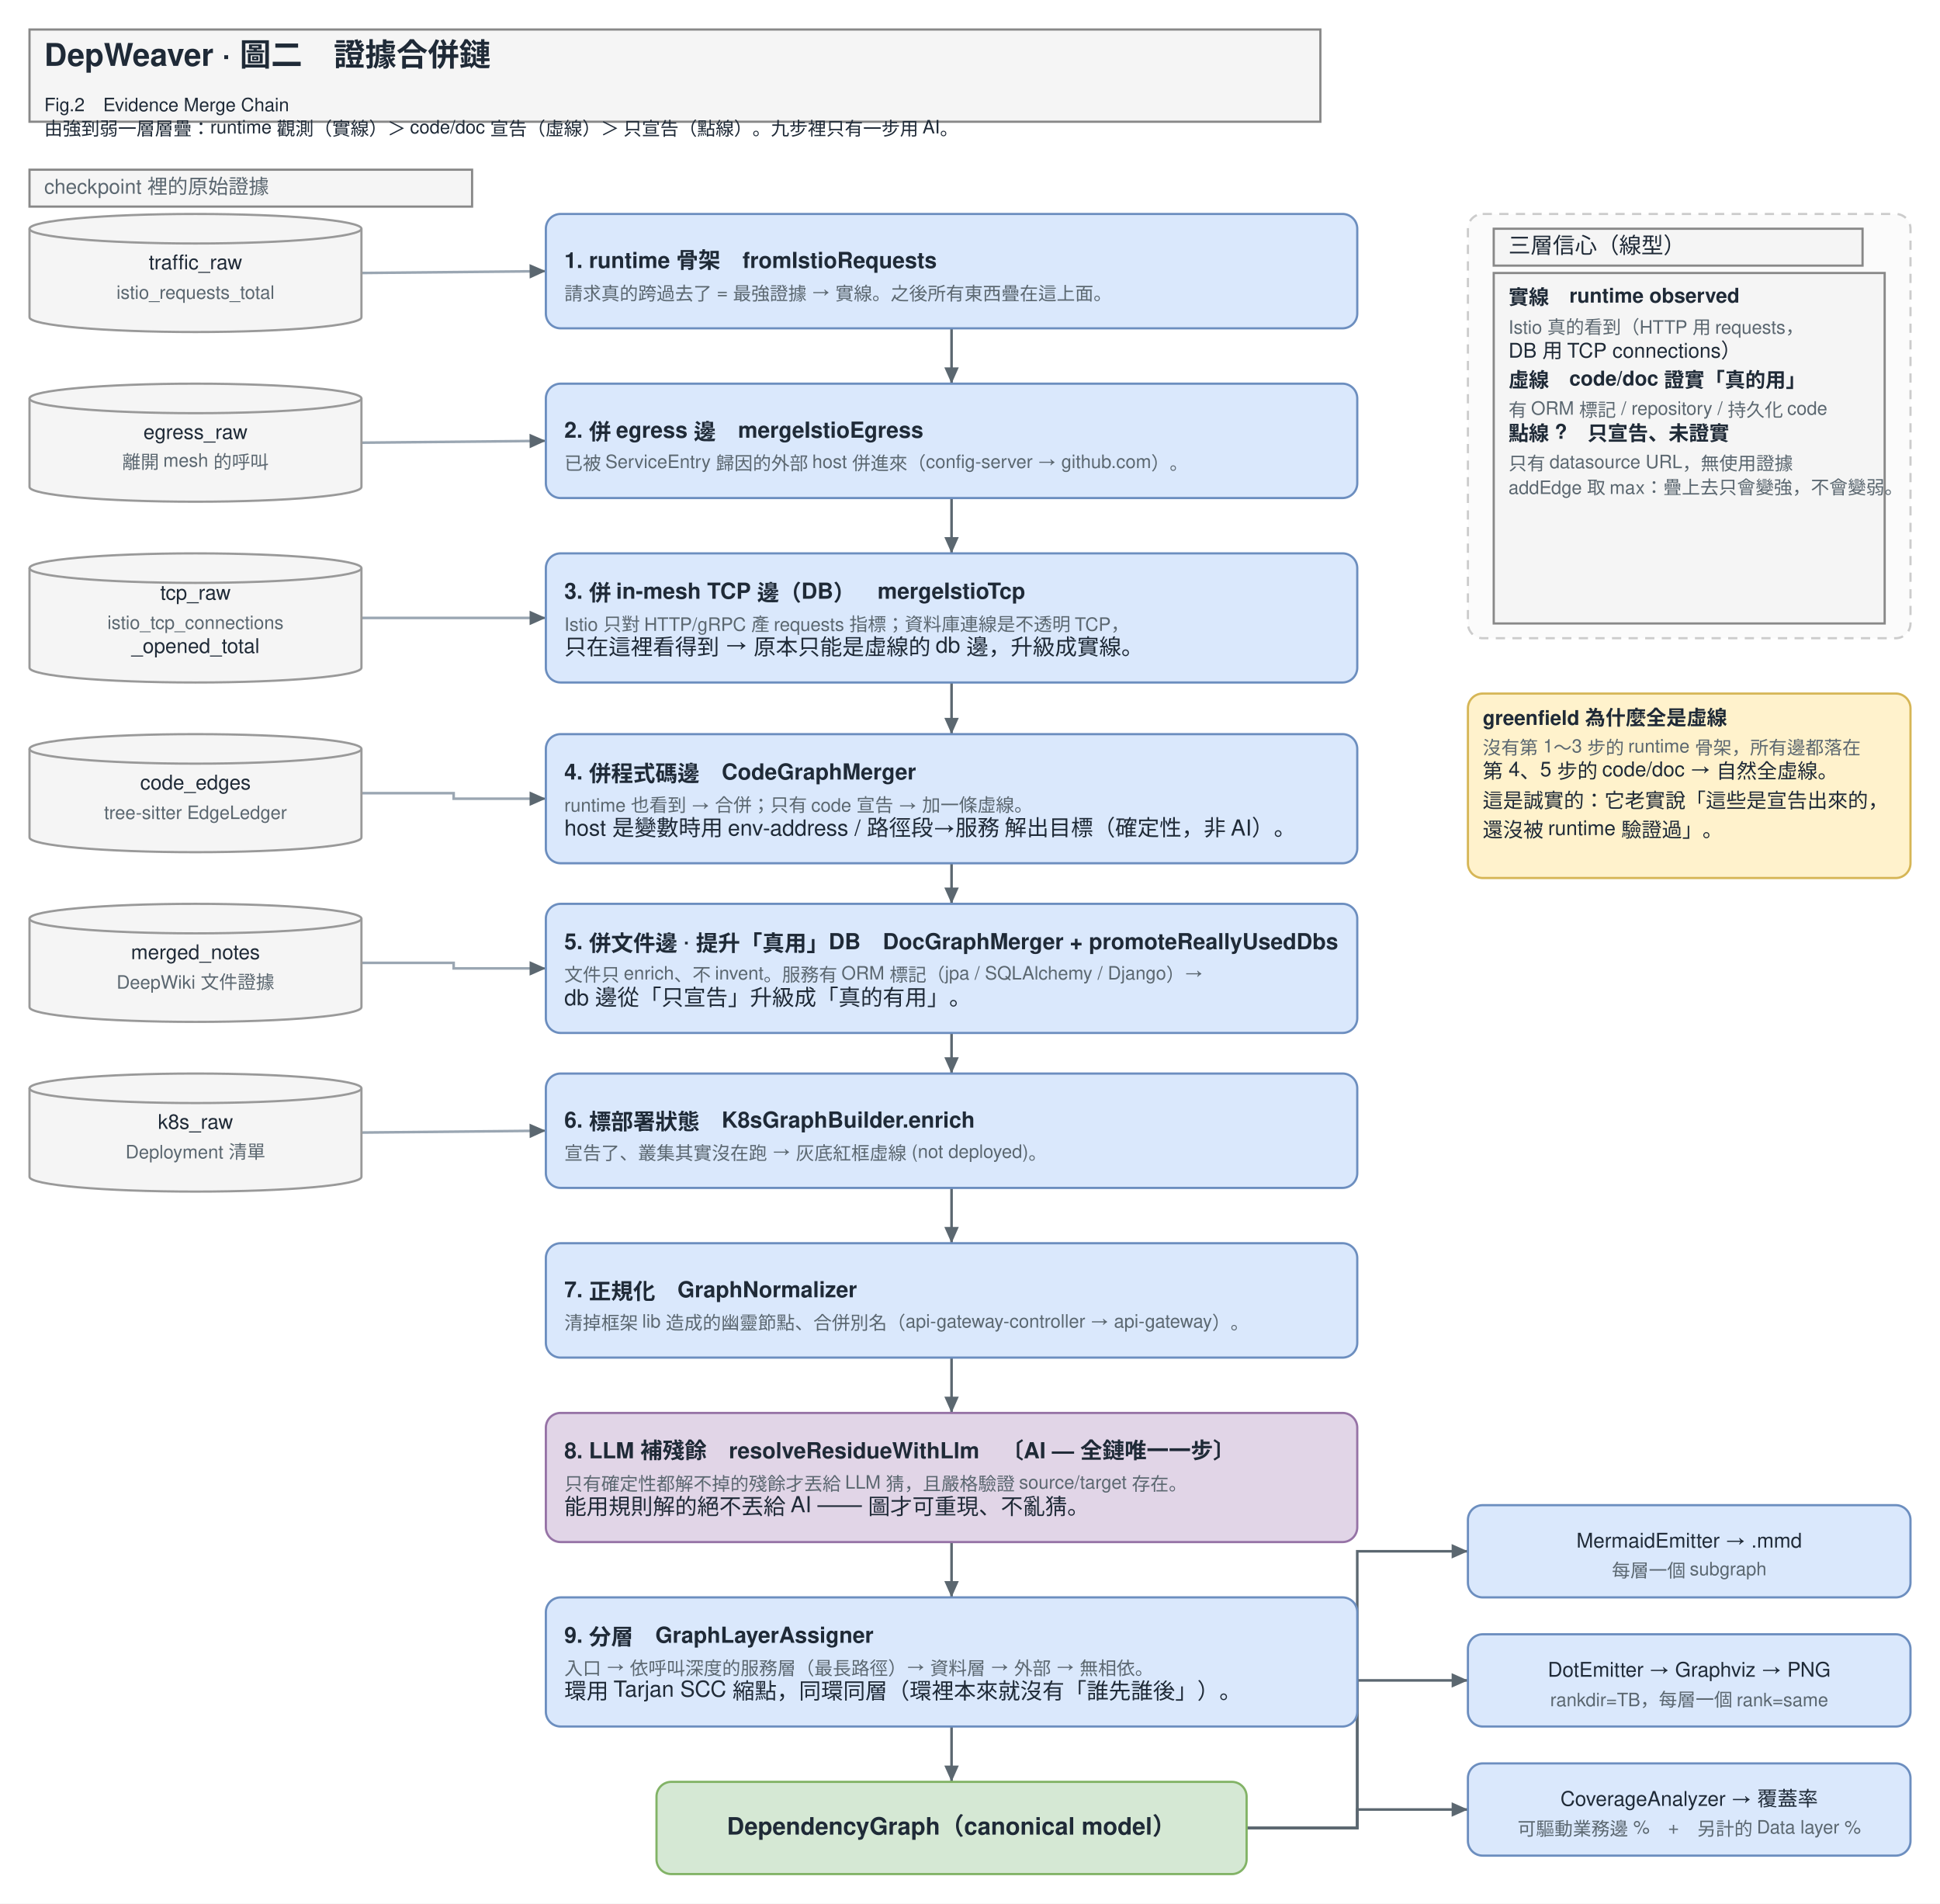
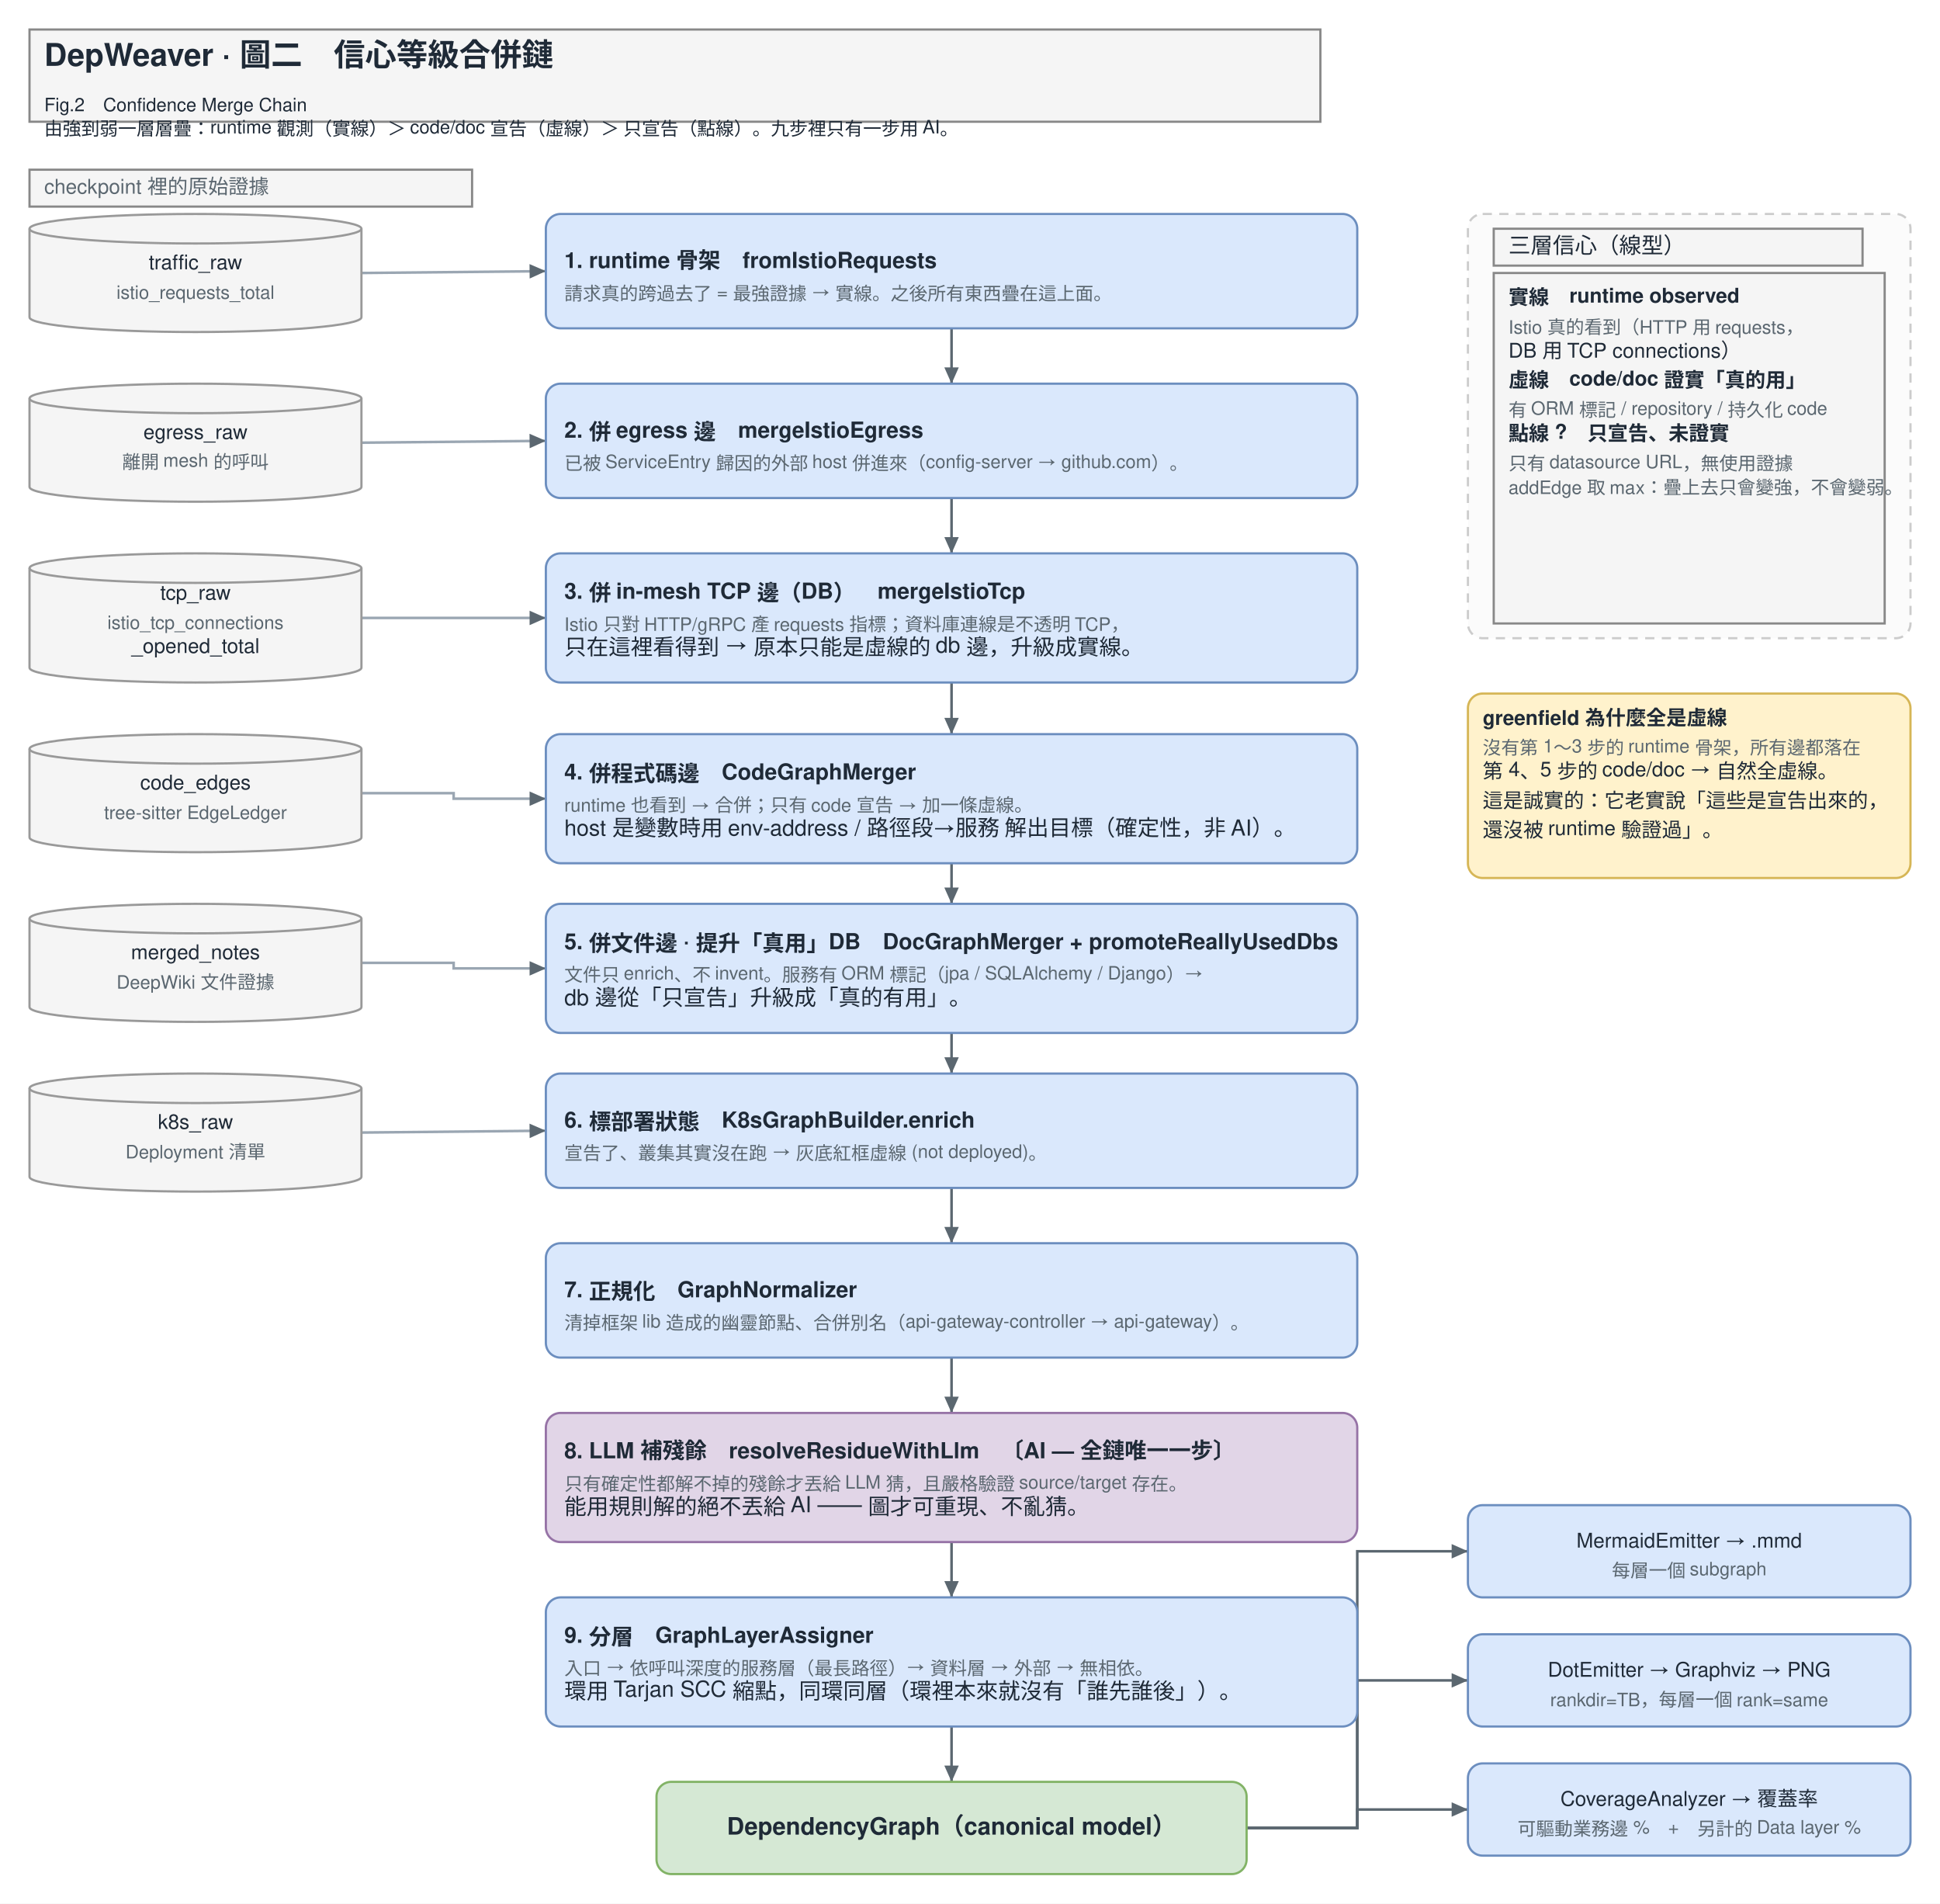
<svg xmlns="http://www.w3.org/2000/svg" viewBox="0 0 1052 1032" width="100%" role="img" aria-label="DepWeaver 流程圖">
  <defs>
    <marker id="a" viewBox="0 0 10 10" refX="9" refY="5" markerWidth="7" markerHeight="7" orient="auto-start-reverse">
      <path d="M0,1 L9,5 L0,9 z" fill="#5b6770" />
    </marker>
  </defs>
  <rect width="1052" height="1032" fill="#ffffff" />
  <path d="M 196.0 148.0 L 296.0 147.0" fill="none" stroke="#9aa6b2" stroke-width="1.4" marker-end="url(#a)" />
  <path d="M 196.0 240.0 L 296.0 239.0" fill="none" stroke="#9aa6b2" stroke-width="1.4" marker-end="url(#a)" />
  <path d="M 196.0 335.0 L 296.0 335.0" fill="none" stroke="#9aa6b2" stroke-width="1.4" marker-end="url(#a)" />
  <path d="M 196.0 430.0 L 246.0 430.0 L 246.0 433.0 L 296.0 433.0" fill="none" stroke="#9aa6b2" stroke-width="1.4" marker-end="url(#a)" />
  <path d="M 196.0 522.0 L 246.0 522.0 L 246.0 525.0 L 296.0 525.0" fill="none" stroke="#9aa6b2" stroke-width="1.4" marker-end="url(#a)" />
  <path d="M 196.0 614.0 L 296.0 613.0" fill="none" stroke="#9aa6b2" stroke-width="1.4" marker-end="url(#a)" />
  <path d="M 516.0 178.0 L 516.0 208.0" fill="none" stroke="#5b6770" stroke-width="1.4" marker-end="url(#a)" />
  <path d="M 516.0 270.0 L 516.0 300.0" fill="none" stroke="#5b6770" stroke-width="1.4" marker-end="url(#a)" />
  <path d="M 516.0 370.0 L 516.0 398.0" fill="none" stroke="#5b6770" stroke-width="1.4" marker-end="url(#a)" />
  <path d="M 516.0 468.0 L 516.0 490.0" fill="none" stroke="#5b6770" stroke-width="1.4" marker-end="url(#a)" />
  <path d="M 516.0 560.0 L 516.0 582.0" fill="none" stroke="#5b6770" stroke-width="1.4" marker-end="url(#a)" />
  <path d="M 516.0 644.0 L 516.0 674.0" fill="none" stroke="#5b6770" stroke-width="1.4" marker-end="url(#a)" />
  <path d="M 516.0 736.0 L 516.0 766.0" fill="none" stroke="#5b6770" stroke-width="1.4" marker-end="url(#a)" />
  <path d="M 516.0 836.0 L 516.0 866.0" fill="none" stroke="#5b6770" stroke-width="1.4" marker-end="url(#a)" />
  <path d="M 516.0 936.0 L 516.0 966.0" fill="none" stroke="#5b6770" stroke-width="1.4" marker-end="url(#a)" />
  <path d="M 676.0 991.0 L 736.0 991.0 L 736.0 841.0 L 796.0 841.0" fill="none" stroke="#5b6770" stroke-width="1.4" marker-end="url(#a)" />
  <path d="M 676.0 991.0 L 736.0 991.0 L 736.0 911.0 L 796.0 911.0" fill="none" stroke="#5b6770" stroke-width="1.4" marker-end="url(#a)" />
  <path d="M 676.0 991.0 L 736.0 991.0 L 736.0 981.0 L 796.0 981.0" fill="none" stroke="#5b6770" stroke-width="1.4" marker-end="url(#a)" />
  <rect x="16.0" y="16.0" width="700.0" height="50.0" rx="0" fill="#f5f5f5" stroke="#888888" stroke-width="1.2" />
-   <text x="24.0" y="35.7" font-size="17.0" font-weight="700" fill="#1f2a37" text-anchor="start" font-family="Helvetica, Arial, sans-serif">DepWeaver · 圖二　證據合併鏈</text>
-   <text x="24.0" y="60.3" font-size="10" font-weight="400" fill="#1f2a37" text-anchor="start" font-family="Helvetica, Arial, sans-serif">Fig.2　Evidence Merge Chain</text>
+   <text x="24.0" y="35.7" font-size="17.0" font-weight="700" fill="#1f2a37" text-anchor="start" font-family="Helvetica, Arial, sans-serif">DepWeaver · 圖二　信心等級合併鏈</text>
+   <text x="24.0" y="60.3" font-size="10" font-weight="400" fill="#1f2a37" text-anchor="start" font-family="Helvetica, Arial, sans-serif">Fig.2　Confidence Merge Chain</text>
  <text x="24.0" y="73.3" font-size="10" font-weight="400" fill="#1f2a37" text-anchor="start" font-family="Helvetica, Arial, sans-serif">由強到弱一層層疊：runtime 觀測（實線）＞ code/doc 宣告（虛線）＞ 只宣告（點線）。九步裡只有一步用 AI。</text>
  <rect x="16.0" y="92.0" width="240.0" height="20.0" rx="0" fill="#f5f5f5" stroke="#888888" stroke-width="1.2" />
  <text x="24.0" y="105.0" font-size="11.0" font-weight="400" fill="#5b6770" text-anchor="start" font-family="Helvetica, Arial, sans-serif">checkpoint 裡的原始證據</text>
  <path d="M 16.0 124.0 a 90.0 8 0 0 1 180.0 0 v 48.0 a 90.0 8 0 0 1 -180.0 0 z" fill="#f5f5f5" stroke="#999999" stroke-width="1.2" />
  <path d="M 16.0 124.0 a 90.0 8 0 0 0 180.0 0" fill="none" stroke="#999999" stroke-width="1.2" />
  <text x="106.0" y="146.0" font-size="11.0" font-weight="400" fill="#1f2a37" text-anchor="middle" font-family="Helvetica, Arial, sans-serif">traffic_raw</text>
  <text x="106.0" y="162.0" font-size="10" font-weight="400" fill="#5b6770" text-anchor="middle" font-family="Helvetica, Arial, sans-serif">istio_requests_total</text>
  <path d="M 16.0 216.0 a 90.0 8 0 0 1 180.0 0 v 48.0 a 90.0 8 0 0 1 -180.0 0 z" fill="#f5f5f5" stroke="#999999" stroke-width="1.2" />
  <path d="M 16.0 216.0 a 90.0 8 0 0 0 180.0 0" fill="none" stroke="#999999" stroke-width="1.2" />
  <text x="106.0" y="238.0" font-size="11.0" font-weight="400" fill="#1f2a37" text-anchor="middle" font-family="Helvetica, Arial, sans-serif">egress_raw</text>
  <text x="106.0" y="254.0" font-size="10" font-weight="400" fill="#5b6770" text-anchor="middle" font-family="Helvetica, Arial, sans-serif">離開 mesh 的呼叫</text>
  <path d="M 16.0 308.0 a 90.0 8 0 0 1 180.0 0 v 54.0 a 90.0 8 0 0 1 -180.0 0 z" fill="#f5f5f5" stroke="#999999" stroke-width="1.2" />
  <path d="M 16.0 308.0 a 90.0 8 0 0 0 180.0 0" fill="none" stroke="#999999" stroke-width="1.2" />
  <text x="106.0" y="325.1" font-size="11.0" font-weight="400" fill="#1f2a37" text-anchor="middle" font-family="Helvetica, Arial, sans-serif">tcp_raw</text>
  <text x="106.0" y="341.0" font-size="10" font-weight="400" fill="#5b6770" text-anchor="middle" font-family="Helvetica, Arial, sans-serif">istio_tcp_connections</text>
  <text x="106.0" y="354.0" font-size="11.0" font-weight="400" fill="#1f2a37" text-anchor="middle" font-family="Helvetica, Arial, sans-serif">_opened_total</text>
  <path d="M 16.0 406.0 a 90.0 8 0 0 1 180.0 0 v 48.0 a 90.0 8 0 0 1 -180.0 0 z" fill="#f5f5f5" stroke="#999999" stroke-width="1.2" />
  <path d="M 16.0 406.0 a 90.0 8 0 0 0 180.0 0" fill="none" stroke="#999999" stroke-width="1.2" />
  <text x="106.0" y="428.0" font-size="11.0" font-weight="400" fill="#1f2a37" text-anchor="middle" font-family="Helvetica, Arial, sans-serif">code_edges</text>
  <text x="106.0" y="444.0" font-size="10" font-weight="400" fill="#5b6770" text-anchor="middle" font-family="Helvetica, Arial, sans-serif">tree-sitter EdgeLedger</text>
  <path d="M 16.0 498.0 a 90.0 8 0 0 1 180.0 0 v 48.0 a 90.0 8 0 0 1 -180.0 0 z" fill="#f5f5f5" stroke="#999999" stroke-width="1.2" />
  <path d="M 16.0 498.0 a 90.0 8 0 0 0 180.0 0" fill="none" stroke="#999999" stroke-width="1.2" />
  <text x="106.0" y="520.0" font-size="11.0" font-weight="400" fill="#1f2a37" text-anchor="middle" font-family="Helvetica, Arial, sans-serif">merged_notes</text>
  <text x="106.0" y="536.0" font-size="10" font-weight="400" fill="#5b6770" text-anchor="middle" font-family="Helvetica, Arial, sans-serif">DeepWiki 文件證據</text>
  <path d="M 16.0 590.0 a 90.0 8 0 0 1 180.0 0 v 48.0 a 90.0 8 0 0 1 -180.0 0 z" fill="#f5f5f5" stroke="#999999" stroke-width="1.2" />
  <path d="M 16.0 590.0 a 90.0 8 0 0 0 180.0 0" fill="none" stroke="#999999" stroke-width="1.2" />
  <text x="106.0" y="612.0" font-size="11.0" font-weight="400" fill="#1f2a37" text-anchor="middle" font-family="Helvetica, Arial, sans-serif">k8s_raw</text>
  <text x="106.0" y="628.0" font-size="10" font-weight="400" fill="#5b6770" text-anchor="middle" font-family="Helvetica, Arial, sans-serif">Deployment 清單</text>
  <rect x="296.0" y="116.0" width="440.0" height="62.0" rx="8" fill="#dae8fc" stroke="#6c8ebf" stroke-width="1.2" />
  <text x="306.0" y="145.3" font-size="12.0" font-weight="700" fill="#1f2a37" text-anchor="start" font-family="Helvetica, Arial, sans-serif">1. runtime 骨架　fromIstioRequests</text>
  <text x="306.0" y="162.7" font-size="10" font-weight="400" fill="#5b6770" text-anchor="start" font-family="Helvetica, Arial, sans-serif">請求真的跨過去了 = 最強證據 → 實線。之後所有東西疊在這上面。</text>
  <rect x="296.0" y="208.0" width="440.0" height="62.0" rx="8" fill="#dae8fc" stroke="#6c8ebf" stroke-width="1.2" />
  <text x="306.0" y="237.3" font-size="12.0" font-weight="700" fill="#1f2a37" text-anchor="start" font-family="Helvetica, Arial, sans-serif">2. 併 egress 邊　mergeIstioEgress</text>
  <text x="306.0" y="254.7" font-size="10" font-weight="400" fill="#5b6770" text-anchor="start" font-family="Helvetica, Arial, sans-serif">已被 ServiceEntry 歸因的外部 host 併進來（config-server → github.com）。</text>
  <rect x="296.0" y="300.0" width="440.0" height="70.0" rx="8" fill="#dae8fc" stroke="#6c8ebf" stroke-width="1.2" />
  <text x="306.0" y="324.6" font-size="12.0" font-weight="700" fill="#1f2a37" text-anchor="start" font-family="Helvetica, Arial, sans-serif">3. 併 in-mesh TCP 邊（DB）　mergeIstioTcp</text>
  <text x="306.0" y="342.0" font-size="10" font-weight="400" fill="#5b6770" text-anchor="start" font-family="Helvetica, Arial, sans-serif">Istio 只對 HTTP/gRPC 產 requests 指標；資料庫連線是不透明 TCP，</text>
  <text x="306.0" y="355.0" font-size="12.0" font-weight="400" fill="#1f2a37" text-anchor="start" font-family="Helvetica, Arial, sans-serif">只在這裡看得到 → 原本只能是虛線的 db 邊，升級成實線。</text>
  <rect x="296.0" y="398.0" width="440.0" height="70.0" rx="8" fill="#dae8fc" stroke="#6c8ebf" stroke-width="1.2" />
  <text x="306.0" y="422.6" font-size="12.0" font-weight="700" fill="#1f2a37" text-anchor="start" font-family="Helvetica, Arial, sans-serif">4. 併程式碼邊　CodeGraphMerger</text>
  <text x="306.0" y="440.0" font-size="10" font-weight="400" fill="#5b6770" text-anchor="start" font-family="Helvetica, Arial, sans-serif">runtime 也看到 → 合併；只有 code 宣告 → 加一條虛線。</text>
  <text x="306.0" y="453.0" font-size="12.0" font-weight="400" fill="#1f2a37" text-anchor="start" font-family="Helvetica, Arial, sans-serif">host 是變數時用 env-address / 路徑段→服務 解出目標（確定性，非 AI）。</text>
  <rect x="296.0" y="490.0" width="440.0" height="70.0" rx="8" fill="#dae8fc" stroke="#6c8ebf" stroke-width="1.2" />
  <text x="306.0" y="514.6" font-size="12.0" font-weight="700" fill="#1f2a37" text-anchor="start" font-family="Helvetica, Arial, sans-serif">5. 併文件邊 · 提升「真用」DB　DocGraphMerger + promoteReallyUsedDbs</text>
  <text x="306.0" y="532.0" font-size="10" font-weight="400" fill="#5b6770" text-anchor="start" font-family="Helvetica, Arial, sans-serif">文件只 enrich、不 invent。服務有 ORM 標記（jpa / SQLAlchemy / Django）→</text>
  <text x="306.0" y="545.0" font-size="12.0" font-weight="400" fill="#1f2a37" text-anchor="start" font-family="Helvetica, Arial, sans-serif">db 邊從「只宣告」升級成「真的有用」。</text>
  <rect x="296.0" y="582.0" width="440.0" height="62.0" rx="8" fill="#dae8fc" stroke="#6c8ebf" stroke-width="1.2" />
  <text x="306.0" y="611.3" font-size="12.0" font-weight="700" fill="#1f2a37" text-anchor="start" font-family="Helvetica, Arial, sans-serif">6. 標部署狀態　K8sGraphBuilder.enrich</text>
  <text x="306.0" y="628.7" font-size="10" font-weight="400" fill="#5b6770" text-anchor="start" font-family="Helvetica, Arial, sans-serif">宣告了、叢集其實沒在跑 → 灰底紅框虛線 (not deployed)。</text>
  <rect x="296.0" y="674.0" width="440.0" height="62.0" rx="8" fill="#dae8fc" stroke="#6c8ebf" stroke-width="1.2" />
  <text x="306.0" y="703.3" font-size="12.0" font-weight="700" fill="#1f2a37" text-anchor="start" font-family="Helvetica, Arial, sans-serif">7. 正規化　GraphNormalizer</text>
  <text x="306.0" y="720.7" font-size="10" font-weight="400" fill="#5b6770" text-anchor="start" font-family="Helvetica, Arial, sans-serif">清掉框架 lib 造成的幽靈節點、合併別名（api-gateway-controller → api-gateway）。</text>
  <rect x="296.0" y="766.0" width="440.0" height="70.0" rx="8" fill="#e1d5e7" stroke="#9673a6" stroke-width="1.2" />
  <text x="306.0" y="790.6" font-size="12.0" font-weight="700" fill="#1f2a37" text-anchor="start" font-family="Helvetica, Arial, sans-serif">8. LLM 補殘餘　resolveResidueWithLlm　〔AI — 全鏈唯一一步〕</text>
  <text x="306.0" y="808.0" font-size="10" font-weight="400" fill="#5b6770" text-anchor="start" font-family="Helvetica, Arial, sans-serif">只有確定性都解不掉的殘餘才丟給 LLM 猜，且嚴格驗證 source/target 存在。</text>
  <text x="306.0" y="821.0" font-size="12.0" font-weight="400" fill="#1f2a37" text-anchor="start" font-family="Helvetica, Arial, sans-serif">能用規則解的絕不丟給 AI —— 圖才可重現、不亂猜。</text>
  <rect x="296.0" y="866.0" width="440.0" height="70.0" rx="8" fill="#dae8fc" stroke="#6c8ebf" stroke-width="1.2" />
  <text x="306.0" y="890.6" font-size="12.0" font-weight="700" fill="#1f2a37" text-anchor="start" font-family="Helvetica, Arial, sans-serif">9. 分層　GraphLayerAssigner</text>
  <text x="306.0" y="908.0" font-size="10" font-weight="400" fill="#5b6770" text-anchor="start" font-family="Helvetica, Arial, sans-serif">入口 → 依呼叫深度的服務層（最長路徑）→ 資料層 → 外部 → 無相依。</text>
  <text x="306.0" y="921.0" font-size="12.0" font-weight="400" fill="#1f2a37" text-anchor="start" font-family="Helvetica, Arial, sans-serif">環用 Tarjan SCC 縮點，同環同層（環裡本來就沒有「誰先誰後」）。</text>
  <rect x="356.0" y="966.0" width="320.0" height="50.0" rx="8" fill="#d5e8d4" stroke="#82b366" stroke-width="1.2" />
  <text x="516.0" y="994.6" font-size="13.0" font-weight="700" fill="#1f2a37" text-anchor="middle" font-family="Helvetica, Arial, sans-serif">DependencyGraph（canonical model）</text>
  <rect x="796.0" y="816.0" width="240.0" height="50.0" rx="8" fill="#dae8fc" stroke="#6c8ebf" stroke-width="1.2" />
  <text x="916.0" y="839.0" font-size="11.0" font-weight="400" fill="#1f2a37" text-anchor="middle" font-family="Helvetica, Arial, sans-serif">MermaidEmitter → .mmd</text>
  <text x="916.0" y="855.0" font-size="10" font-weight="400" fill="#5b6770" text-anchor="middle" font-family="Helvetica, Arial, sans-serif">每層一個 subgraph</text>
  <rect x="796.0" y="886.0" width="240.0" height="50.0" rx="8" fill="#dae8fc" stroke="#6c8ebf" stroke-width="1.2" />
  <text x="916.0" y="909.0" font-size="11.0" font-weight="400" fill="#1f2a37" text-anchor="middle" font-family="Helvetica, Arial, sans-serif">DotEmitter → Graphviz → PNG</text>
  <text x="916.0" y="925.0" font-size="10" font-weight="400" fill="#5b6770" text-anchor="middle" font-family="Helvetica, Arial, sans-serif">rankdir=TB，每層一個 rank=same</text>
  <rect x="796.0" y="956.0" width="240.0" height="50.0" rx="8" fill="#dae8fc" stroke="#6c8ebf" stroke-width="1.2" />
  <text x="916.0" y="979.0" font-size="11.0" font-weight="400" fill="#1f2a37" text-anchor="middle" font-family="Helvetica, Arial, sans-serif">CoverageAnalyzer → 覆蓋率</text>
  <text x="916.0" y="995.0" font-size="10" font-weight="400" fill="#5b6770" text-anchor="middle" font-family="Helvetica, Arial, sans-serif">可驅動業務邊 %　+　另計的 Data layer %</text>
  <rect x="796.0" y="116.0" width="240.0" height="230.0" rx="8" fill="#fbfbfb" stroke="#cccccc" stroke-width="1.2" stroke-dasharray="5 4" />
  <rect x="810.0" y="124.0" width="200.0" height="20.0" rx="0" fill="#f5f5f5" stroke="#888888" stroke-width="1.2" />
  <text x="818.0" y="137.3" font-size="12.0" font-weight="400" fill="#1f2a37" text-anchor="start" font-family="Helvetica, Arial, sans-serif">三層信心（線型）</text>
  <rect x="810.0" y="148.0" width="212.0" height="190.0" rx="0" fill="#f5f5f5" stroke="#888888" stroke-width="1.2" />
  <text x="818.0" y="165.0" font-size="11.0" font-weight="700" fill="#1f2a37" text-anchor="start" font-family="Helvetica, Arial, sans-serif">實線　runtime observed</text>
  <text x="818.0" y="180.9" font-size="10" font-weight="400" fill="#5b6770" text-anchor="start" font-family="Helvetica, Arial, sans-serif">Istio 真的看到（HTTP 用 requests，</text>
  <text x="818.0" y="193.9" font-size="11.0" font-weight="400" fill="#1f2a37" text-anchor="start" font-family="Helvetica, Arial, sans-serif">DB 用 TCP connections）</text>
  <text x="818.0" y="209.9" font-size="11.0" font-weight="700" fill="#1f2a37" text-anchor="start" font-family="Helvetica, Arial, sans-serif">虛線　code/doc 證實「真的用」</text>
  <text x="818.0" y="225.8" font-size="10" font-weight="400" fill="#5b6770" text-anchor="start" font-family="Helvetica, Arial, sans-serif">有 ORM 標記 / repository / 持久化 code</text>
  <text x="818.0" y="238.8" font-size="11.0" font-weight="700" fill="#1f2a37" text-anchor="start" font-family="Helvetica, Arial, sans-serif">點線 ?　只宣告、未證實</text>
  <text x="818.0" y="254.8" font-size="10" font-weight="400" fill="#5b6770" text-anchor="start" font-family="Helvetica, Arial, sans-serif">只有 datasource URL，無使用證據</text>
  <text x="818.0" y="267.8" font-size="10" font-weight="400" fill="#5b6770" text-anchor="start" font-family="Helvetica, Arial, sans-serif">addEdge 取 max：疊上去只會變強，不會變弱。</text>
  <rect x="796.0" y="376.0" width="240.0" height="100.0" rx="8" fill="#fff2cc" stroke="#d6b656" stroke-width="1.2" />
  <text x="804.0" y="393.0" font-size="11.0" font-weight="700" fill="#1f2a37" text-anchor="start" font-family="Helvetica, Arial, sans-serif">greenfield 為什麼全是虛線</text>
  <text x="804.0" y="408.9" font-size="10" font-weight="400" fill="#5b6770" text-anchor="start" font-family="Helvetica, Arial, sans-serif">沒有第 1～3 步的 runtime 骨架，所有邊都落在</text>
  <text x="804.0" y="421.9" font-size="11.0" font-weight="400" fill="#1f2a37" text-anchor="start" font-family="Helvetica, Arial, sans-serif">第 4、5 步的 code/doc → 自然全虛線。</text>
  <text x="804.0" y="437.9" font-size="11.0" font-weight="400" fill="#1f2a37" text-anchor="start" font-family="Helvetica, Arial, sans-serif">這是誠實的：它老實說「這些是宣告出來的，</text>
  <text x="804.0" y="453.8" font-size="11.0" font-weight="400" fill="#1f2a37" text-anchor="start" font-family="Helvetica, Arial, sans-serif">還沒被 runtime 驗證過」。</text>
</svg>
